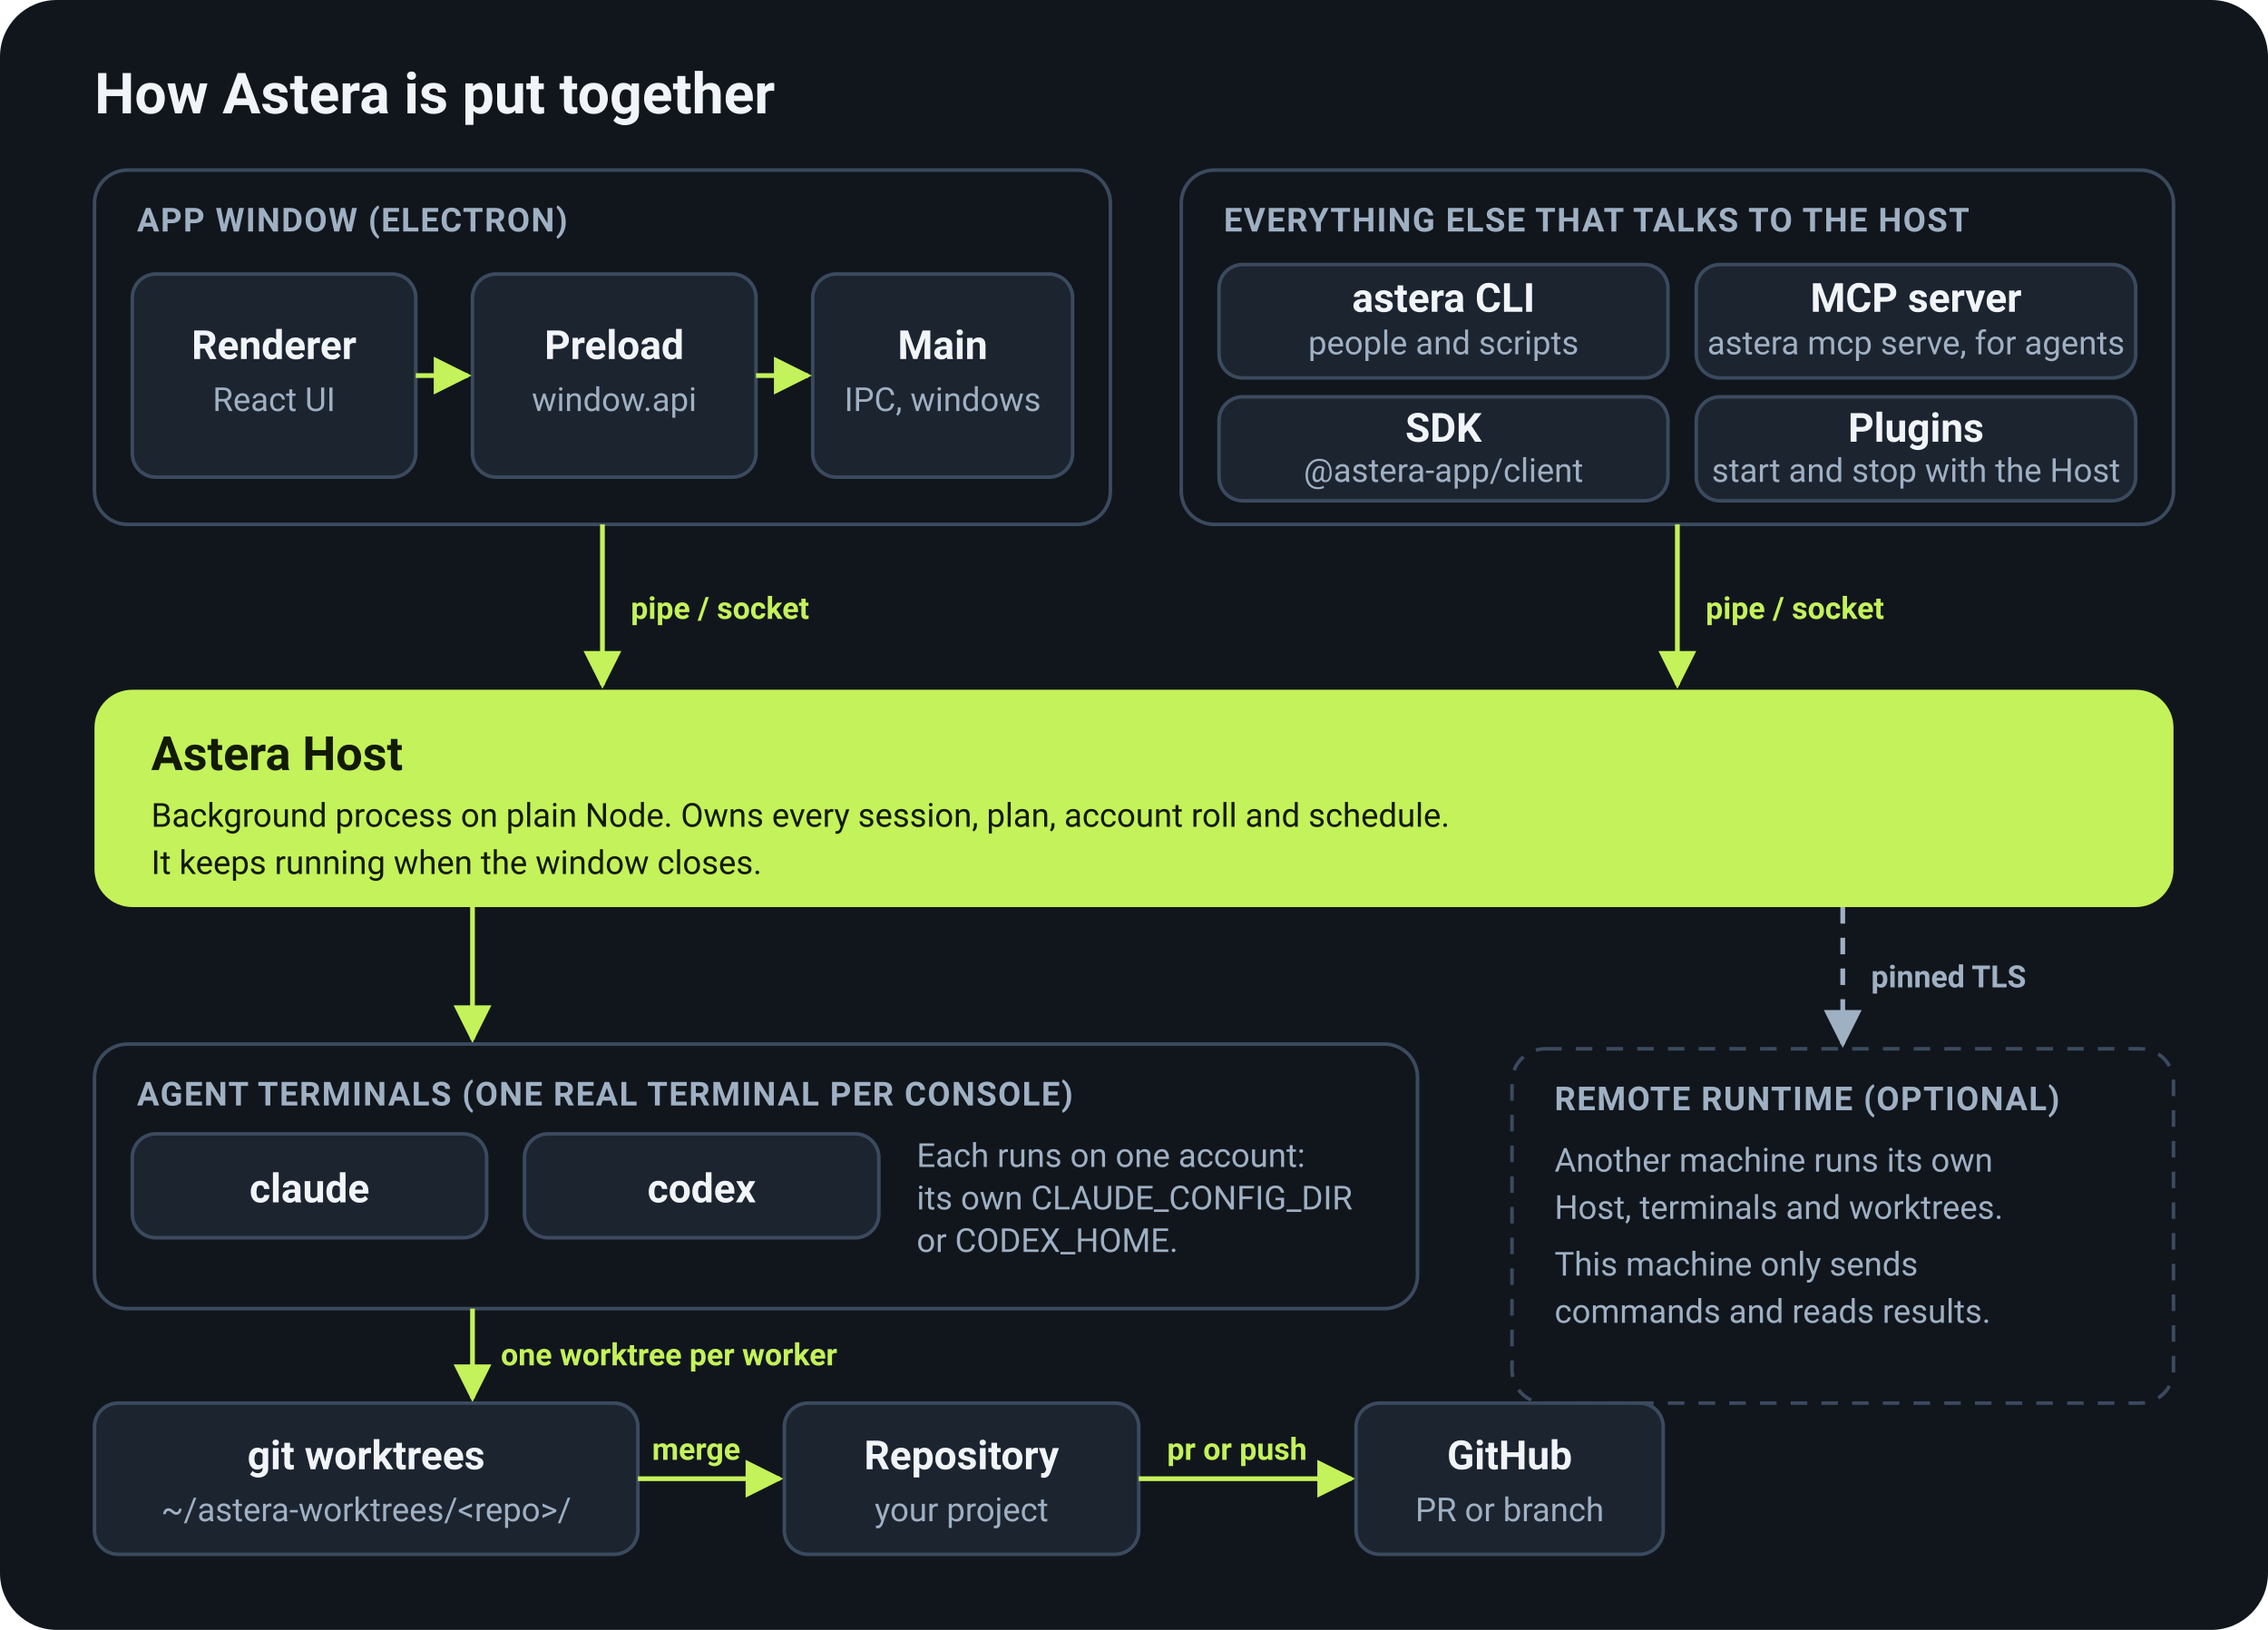
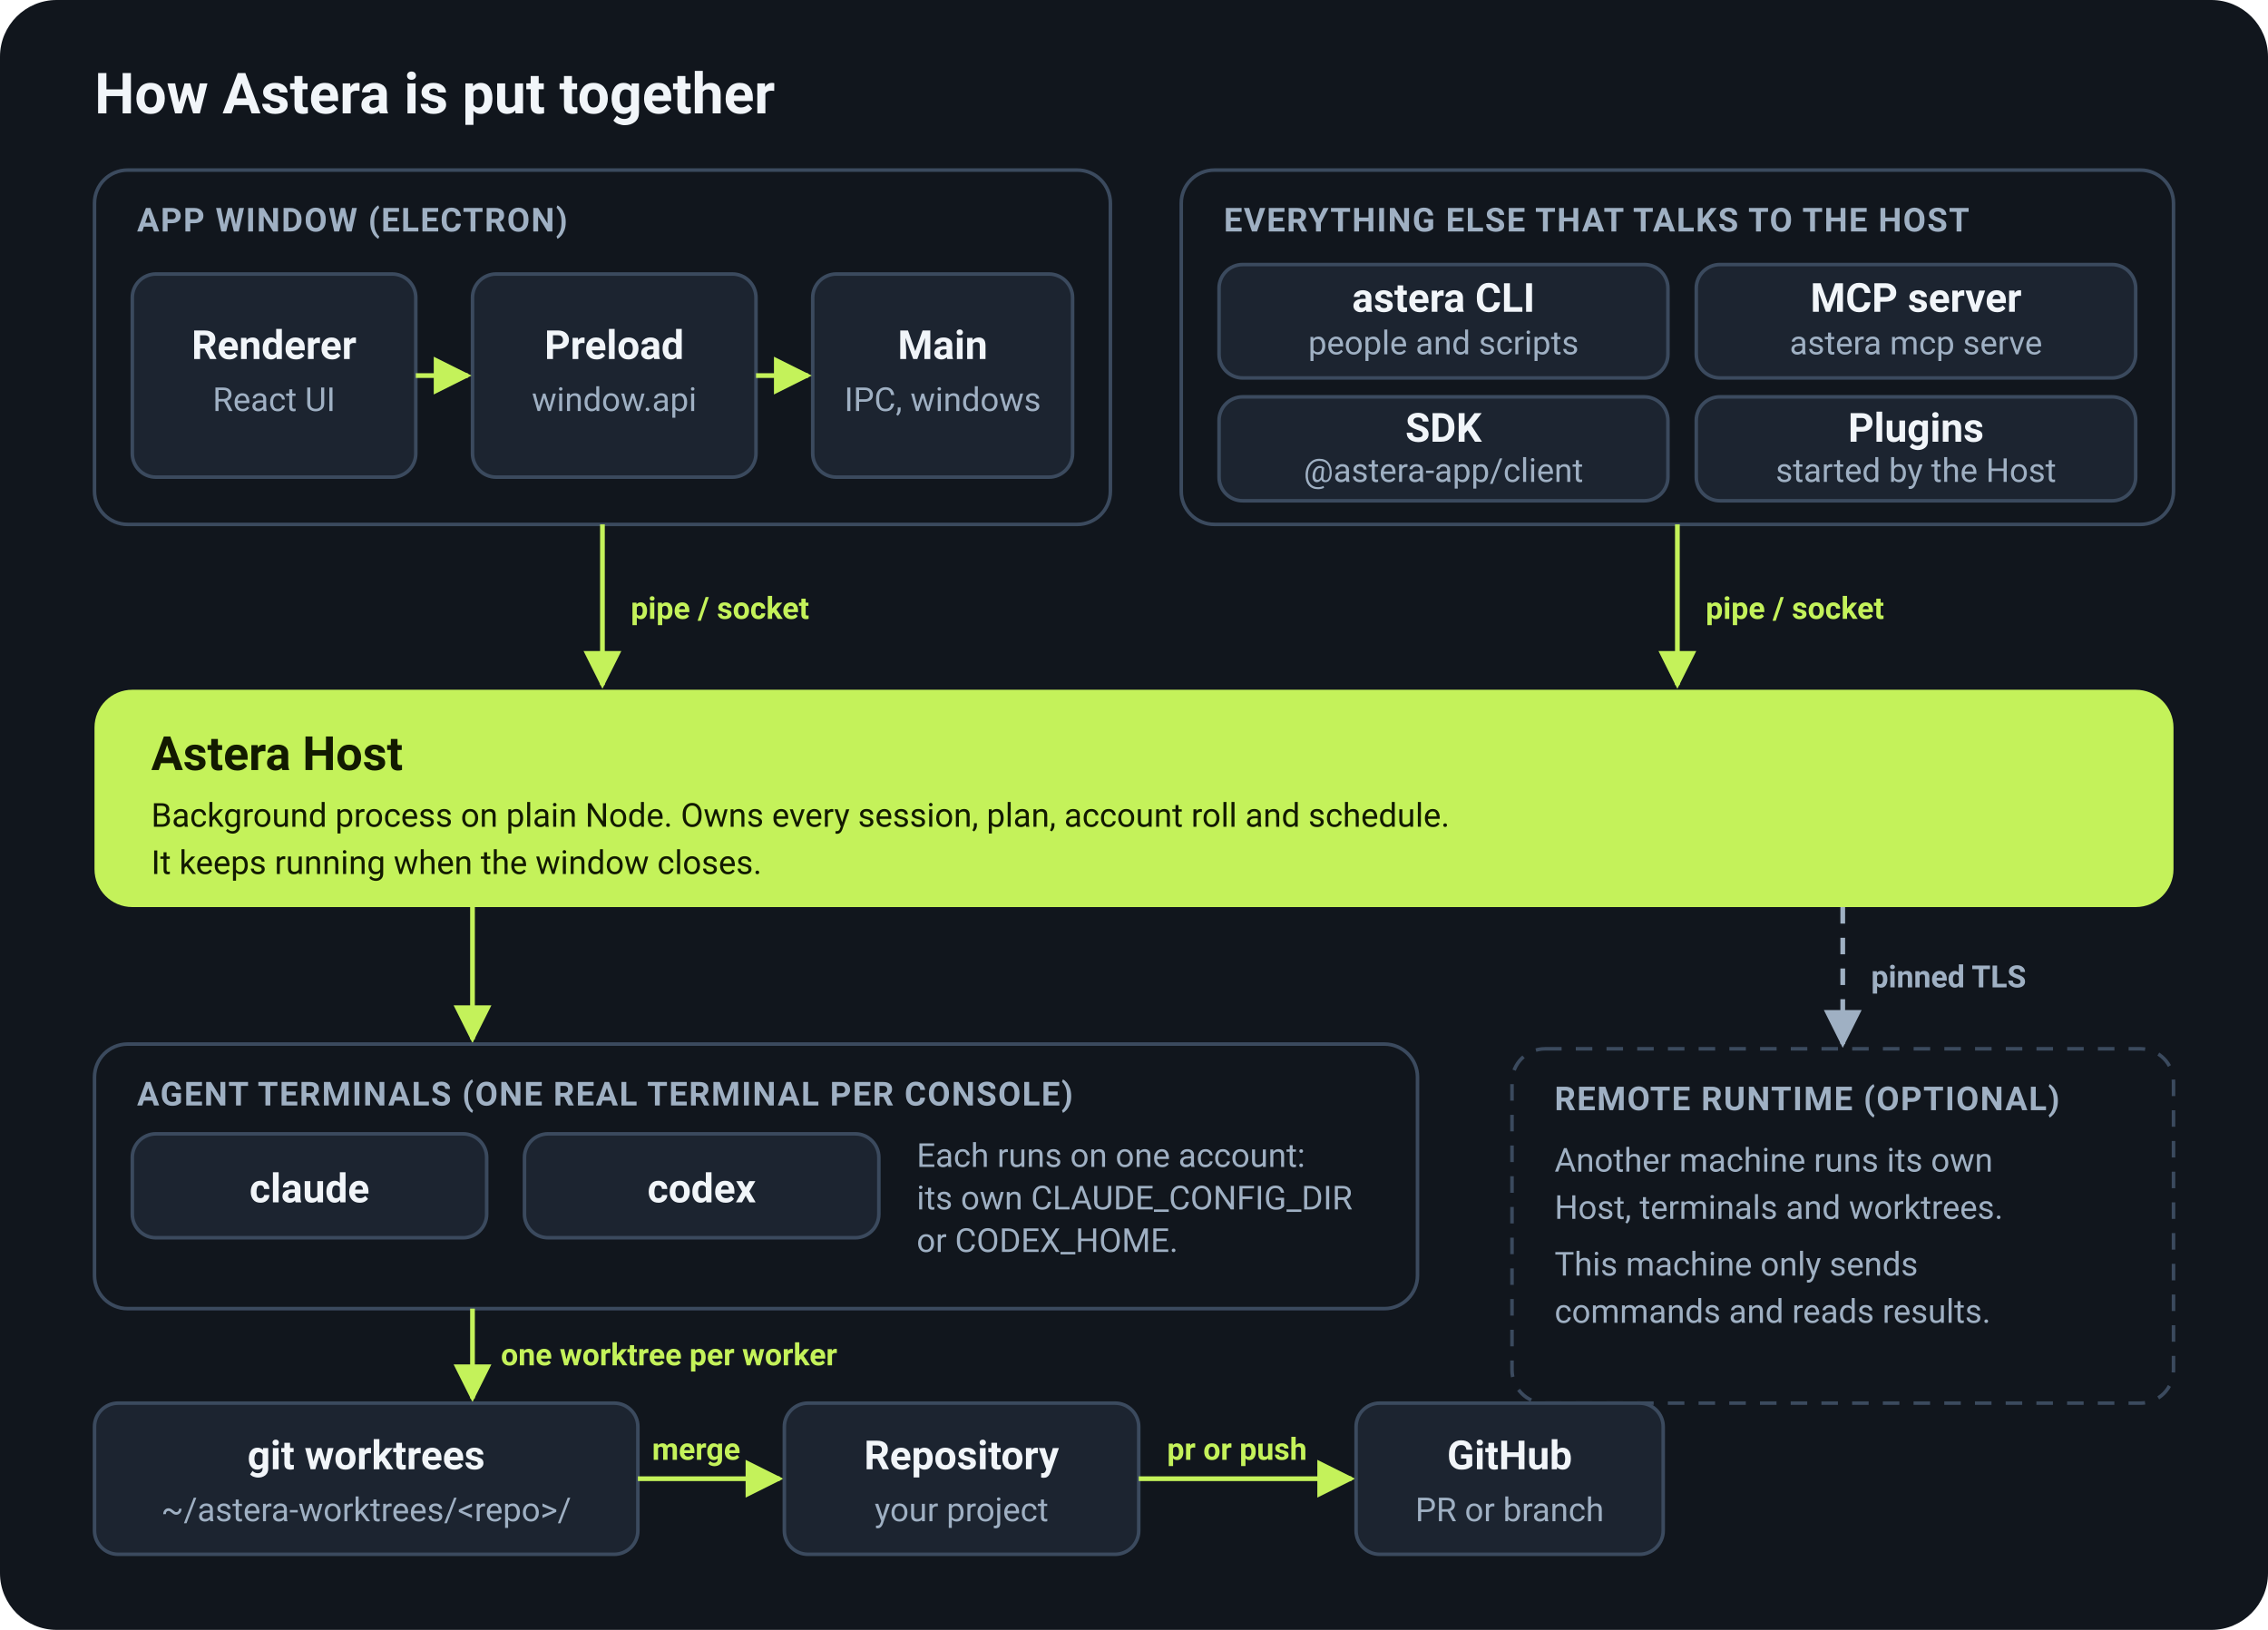
<svg xmlns="http://www.w3.org/2000/svg" viewBox="0 0 960 690" width="960" height="690" role="img" aria-labelledby="t d">
  <style>
    text { font-family: system-ui, -apple-system, "Segoe UI", Roboto, Helvetica, Arial, sans-serif; }
    .bg { fill: #11161d; }
    .title { fill: #f1f5f9; font-size: 24px; font-weight: 700; }
    .sub { fill: #9fb0c3; font-size: 14px; }
    .grp { fill: none; stroke: #3b4a5e; stroke-width: 1.5; }
    .glabel { fill: #9fb0c3; font-size: 14px; font-weight: 700; letter-spacing: 0.04em; }
    .box { fill: #1c2430; stroke: #3b4a5e; stroke-width: 1.5; }
    .name { fill: #f1f5f9; font-size: 17px; font-weight: 700; }
    .small { fill: #9fb0c3; font-size: 14px; }
    .host { fill: #c4f25a; }
    .hname { fill: #121a00; font-size: 20px; font-weight: 700; }
    .hsub { fill: #121a00; font-size: 14px; }
    .arrow { fill: none; stroke: #c4f25a; stroke-width: 2; marker-end: url(#ah); }
    .dash { fill: none; stroke: #9fb0c3; stroke-width: 2; stroke-dasharray: 7 6; marker-end: url(#ah2); }
    .lbl { fill: #c4f25a; font-size: 13px; font-weight: 600; }
    .lbl2 { fill: #9fb0c3; font-size: 13px; font-weight: 600; }
  </style>
  <defs>
    <marker id="ah" viewBox="0 0 10 10" refX="9" refY="5" markerWidth="8" markerHeight="8" orient="auto">
      <path d="M0 0L10 5L0 10z" fill="#c4f25a" />
    </marker>
    <marker id="ah2" viewBox="0 0 10 10" refX="9" refY="5" markerWidth="8" markerHeight="8" orient="auto">
      <path d="M0 0L10 5L0 10z" fill="#9fb0c3" />
    </marker>
  </defs>
  <rect class="bg" width="960" height="690" rx="24" />
  <text class="title" x="40" y="48">How Astera is put together</text>
  <rect class="grp" x="40" y="72" width="430" height="150" rx="14" />
  <text class="glabel" x="58" y="98">APP WINDOW (ELECTRON)</text>
  <rect class="box" x="56" y="116" width="120" height="86" rx="10" />
  <text class="name" x="116" y="152" text-anchor="middle">Renderer</text>
  <text class="small" x="116" y="174" text-anchor="middle">React UI</text>
  <rect class="box" x="200" y="116" width="120" height="86" rx="10" />
  <text class="name" x="260" y="152" text-anchor="middle">Preload</text>
  <text class="small" x="260" y="174" text-anchor="middle">window.api</text>
  <rect class="box" x="344" y="116" width="110" height="86" rx="10" />
  <text class="name" x="399" y="152" text-anchor="middle">Main</text>
  <text class="small" x="399" y="174" text-anchor="middle">IPC, windows</text>
  <path class="arrow" d="M176 159H198" />
  <path class="arrow" d="M320 159H342" />
  <rect class="grp" x="500" y="72" width="420" height="150" rx="14" />
  <text class="glabel" x="518" y="98">EVERYTHING ELSE THAT TALKS TO THE HOST</text>
  <rect class="box" x="516" y="112" width="190" height="48" rx="10" />
  <text class="name" x="611" y="132" text-anchor="middle">astera CLI</text>
  <text class="small" x="611" y="150" text-anchor="middle">people and scripts</text>
  <rect class="box" x="718" y="112" width="186" height="48" rx="10" />
  <text class="name" x="811" y="132" text-anchor="middle">MCP server</text>
-   <text class="small" x="811" y="150" text-anchor="middle">astera mcp serve, for agents</text>
+   <text class="small" x="811" y="150" text-anchor="middle">astera mcp serve</text>
  <rect class="box" x="516" y="168" width="190" height="44" rx="10" />
  <text class="name" x="611" y="187" text-anchor="middle">SDK</text>
  <text class="small" x="611" y="204" text-anchor="middle">@astera-app/client</text>
  <rect class="box" x="718" y="168" width="186" height="44" rx="10" />
  <text class="name" x="811" y="187" text-anchor="middle">Plugins</text>
-   <text class="small" x="811" y="204" text-anchor="middle">start and stop with the Host</text>
+   <text class="small" x="811" y="204" text-anchor="middle">started by the Host</text>
  <path class="arrow" d="M255 222V290" />
  <path class="arrow" d="M710 222V290" />
  <text class="lbl" x="267" y="262">pipe / socket</text>
  <text class="lbl" x="722" y="262">pipe / socket</text>
  <rect class="host" x="40" y="292" width="880" height="92" rx="16" />
  <text class="hname" x="64" y="326">Astera Host</text>
  <text class="hsub" x="64" y="350">Background process on plain Node. Owns every session, plan, account roll and schedule.</text>
  <text class="hsub" x="64" y="370">It keeps running when the window closes.</text>
  <path class="arrow" d="M200 384V440" />
  <rect class="grp" x="40" y="442" width="560" height="112" rx="14" />
  <text class="glabel" x="58" y="468">AGENT TERMINALS (ONE REAL TERMINAL PER CONSOLE)</text>
  <rect class="box" x="56" y="480" width="150" height="44" rx="10" />
  <text class="name" x="131" y="509" text-anchor="middle">claude</text>
  <rect class="box" x="222" y="480" width="150" height="44" rx="10" />
  <text class="name" x="297" y="509" text-anchor="middle">codex</text>
  <text class="small" x="388" y="494">Each runs on one account:</text>
  <text class="small" x="388" y="512">its own CLAUDE_CONFIG_DIR</text>
  <text class="small" x="388" y="530">or CODEX_HOME.</text>
  <path class="dash" d="M780 384V442" />
  <text class="lbl2" x="792" y="418">pinned TLS</text>
  <rect class="grp" x="640" y="444" width="280" height="150" rx="14" stroke-dasharray="7 6" />
  <text class="glabel" x="658" y="470">REMOTE RUNTIME (OPTIONAL)</text>
  <text class="small" x="658" y="496">Another machine runs its own</text>
  <text class="small" x="658" y="516">Host, terminals and worktrees.</text>
  <text class="small" x="658" y="540">This machine only sends</text>
  <text class="small" x="658" y="560">commands and reads results.</text>
  <path class="arrow" d="M200 554V592" />
  <text class="lbl" x="212" y="578">one worktree per worker</text>
  <rect class="box" x="40" y="594" width="230" height="64" rx="10" />
  <text class="name" x="155" y="622" text-anchor="middle">git worktrees</text>
  <text class="small" x="155" y="644" text-anchor="middle">~/astera-worktrees/&lt;repo&gt;/</text>
  <path class="arrow" d="M270 626H330" />
  <text class="lbl" x="276" y="618">merge</text>
  <rect class="box" x="332" y="594" width="150" height="64" rx="10" />
  <text class="name" x="407" y="622" text-anchor="middle">Repository</text>
  <text class="small" x="407" y="644" text-anchor="middle">your project</text>
  <path class="arrow" d="M482 626H572" />
  <text class="lbl" x="494" y="618">pr or push</text>
  <rect class="box" x="574" y="594" width="130" height="64" rx="10" />
  <text class="name" x="639" y="622" text-anchor="middle">GitHub</text>
  <text class="small" x="639" y="644" text-anchor="middle">PR or branch</text>
</svg>
